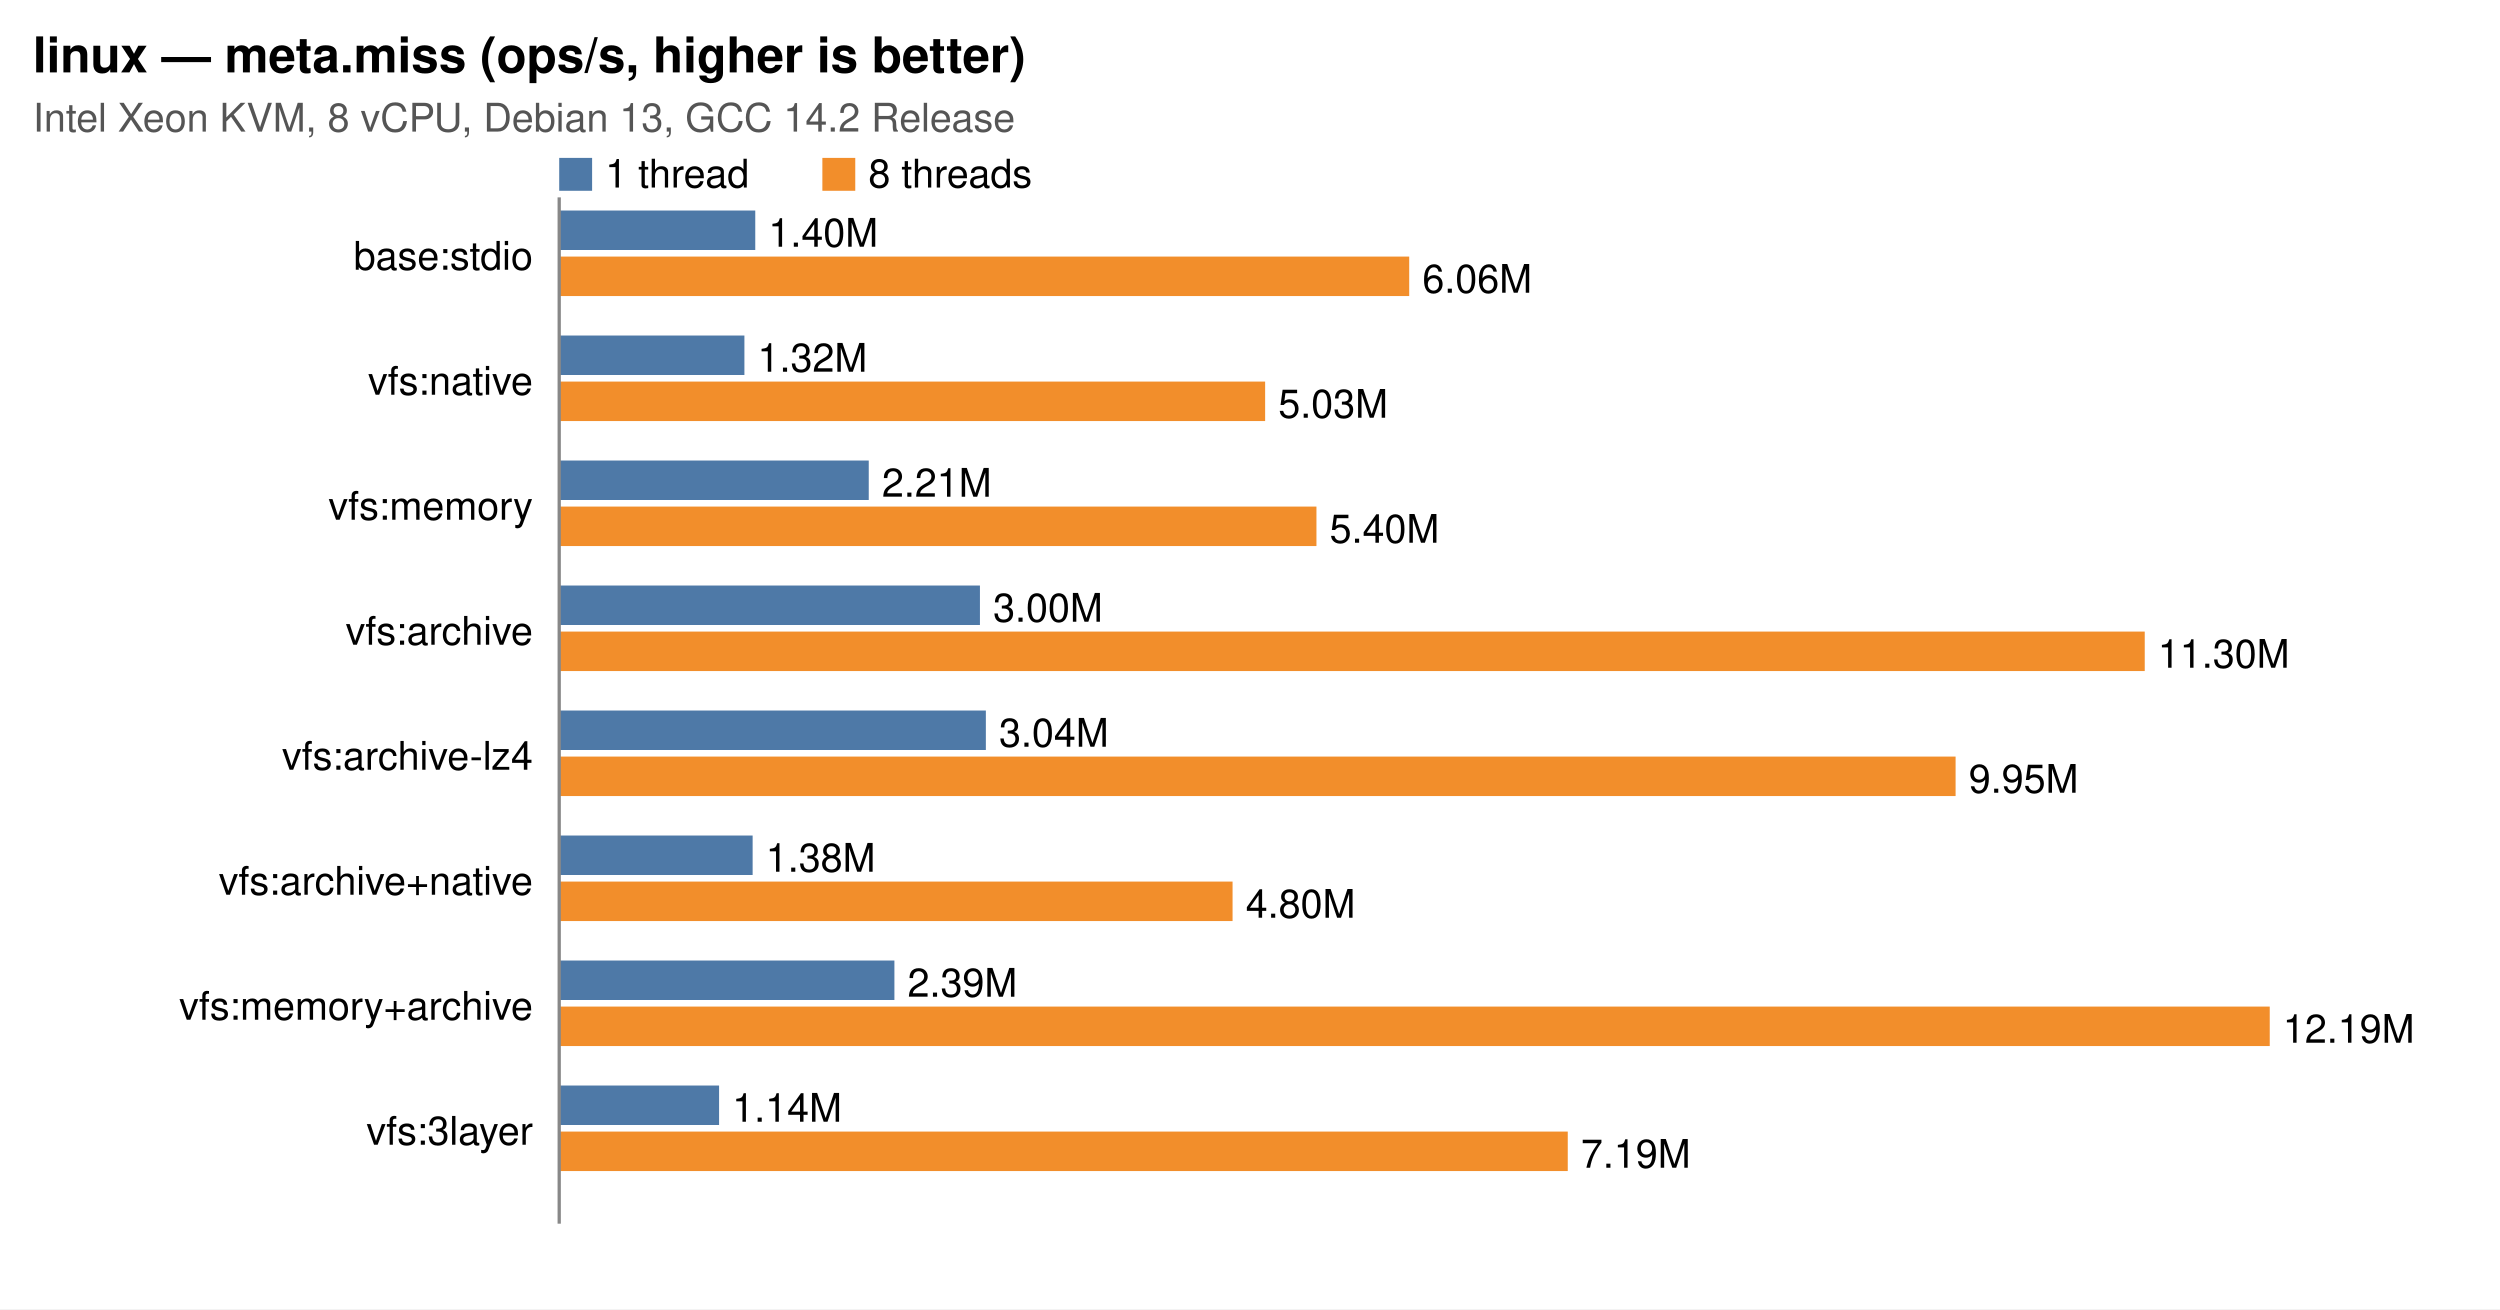
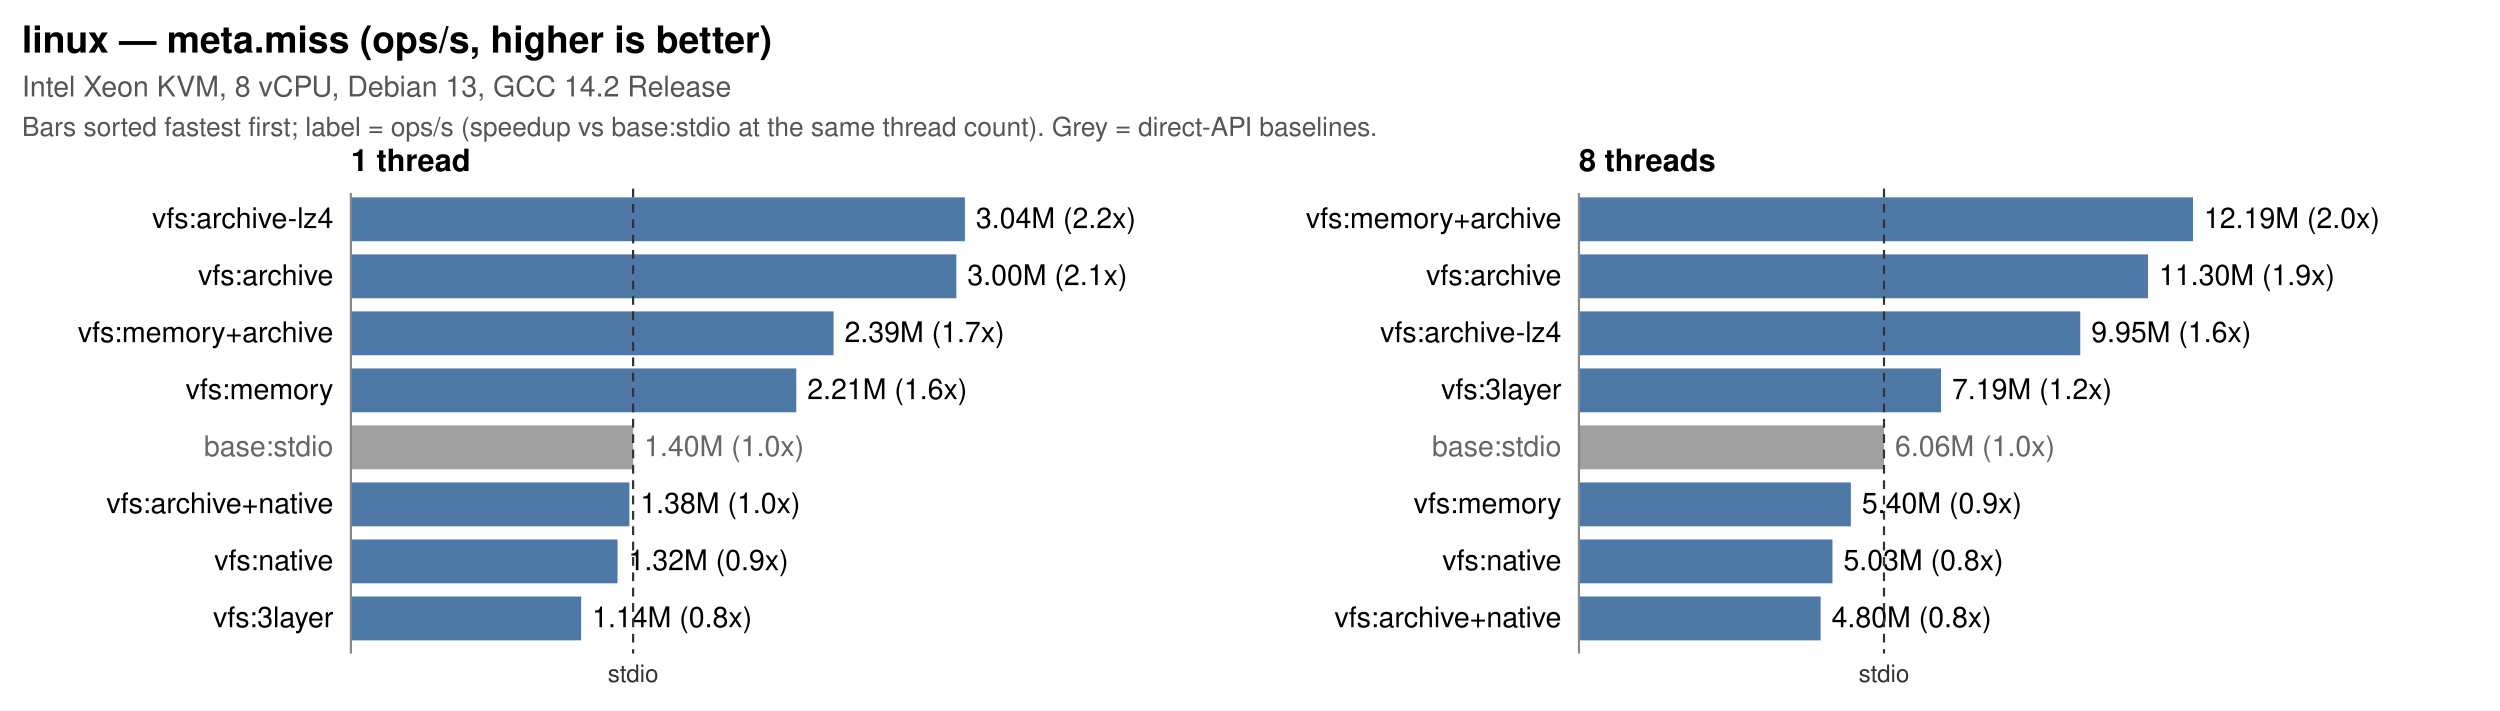
- <svg xmlns="http://www.w3.org/2000/svg" width="760" height="398" font-family="Segoe UI,Helvetica,Arial,sans-serif" font-size="12">
+ <svg xmlns="http://www.w3.org/2000/svg" width="1140" height="324" font-family="Segoe UI,Helvetica,Arial,sans-serif" font-size="13">
  <rect width="100%" height="100%" fill="white" />
-   <text x="10" y="22" font-size="15" font-weight="bold">linux — meta.miss (ops/s, higher is better)</text>
-   <text x="10" y="40" fill="#555">Intel Xeon KVM, 8 vCPU, Debian 13, GCC 14.2 Release</text>
-   <rect x="170" y="48" width="10" height="10" fill="#4e79a7" />
-   <text x="184" y="57">1 thread</text>
-   <rect x="250" y="48" width="10" height="10" fill="#f28e2b" />
-   <text x="264" y="57">8 threads</text>
-   <text x="162" y="82" text-anchor="end">base:stdio</text>
-   <rect x="170" y="64" width="59.6" height="12" fill="#4e79a7" />
-   <text x="233.6" y="75">1.40M</text>
-   <rect x="170" y="78" width="258.4" height="12" fill="#f28e2b" />
-   <text x="432.4" y="89">6.06M</text>
-   <text x="162" y="120" text-anchor="end">vfs:native</text>
-   <rect x="170" y="102" width="56.3" height="12" fill="#4e79a7" />
-   <text x="230.3" y="113">1.32M</text>
-   <rect x="170" y="116" width="214.6" height="12" fill="#f28e2b" />
-   <text x="388.6" y="127">5.03M</text>
-   <text x="162" y="158" text-anchor="end">vfs:memory</text>
-   <rect x="170" y="140" width="94.1" height="12" fill="#4e79a7" />
-   <text x="268.1" y="151">2.21M</text>
-   <rect x="170" y="154" width="230.2" height="12" fill="#f28e2b" />
-   <text x="404.2" y="165">5.40M</text>
-   <text x="162" y="196" text-anchor="end">vfs:archive</text>
-   <rect x="170" y="178" width="127.9" height="12" fill="#4e79a7" />
-   <text x="301.9" y="189">3.00M</text>
-   <rect x="170" y="192" width="482.0" height="12" fill="#f28e2b" />
-   <text x="656.0" y="203">11.30M</text>
-   <text x="162" y="234" text-anchor="end">vfs:archive-lz4</text>
-   <rect x="170" y="216" width="129.7" height="12" fill="#4e79a7" />
-   <text x="303.7" y="227">3.04M</text>
-   <rect x="170" y="230" width="424.5" height="12" fill="#f28e2b" />
-   <text x="598.5" y="241">9.95M</text>
-   <text x="162" y="272" text-anchor="end">vfs:archive+native</text>
-   <rect x="170" y="254" width="58.8" height="12" fill="#4e79a7" />
-   <text x="232.8" y="265">1.38M</text>
-   <rect x="170" y="268" width="204.7" height="12" fill="#f28e2b" />
-   <text x="378.7" y="279">4.80M</text>
-   <text x="162" y="310" text-anchor="end">vfs:memory+archive</text>
-   <rect x="170" y="292" width="101.9" height="12" fill="#4e79a7" />
-   <text x="275.9" y="303">2.39M</text>
-   <rect x="170" y="306" width="520.0" height="12" fill="#f28e2b" />
-   <text x="694.0" y="317">12.19M</text>
-   <text x="162" y="348" text-anchor="end">vfs:3layer</text>
-   <rect x="170" y="330" width="48.6" height="12" fill="#4e79a7" />
-   <text x="222.6" y="341">1.14M</text>
-   <rect x="170" y="344" width="306.6" height="12" fill="#f28e2b" />
-   <text x="480.6" y="355">7.19M</text>
-   <line x1="170" y1="60" x2="170" y2="372" stroke="#888" />
+   <text x="10" y="24" font-size="17" font-weight="bold">linux — meta.miss (ops/s, higher is better)</text>
+   <text x="10" y="44" fill="#555">Intel Xeon KVM, 8 vCPU, Debian 13, GCC 14.2 Release</text>
+   <text x="10" y="62" font-size="12" fill="#555">Bars sorted fastest first; label = ops/s (speedup vs base:stdio at the same thread count). Grey = direct-API baselines.</text>
+   <text x="160" y="78" font-size="14" font-weight="bold">1 thread</text>
+   <text x="152" y="104" text-anchor="end">vfs:archive-lz4</text>
+   <rect x="160" y="90" width="280.0" height="20" fill="#4e79a7" />
+   <text x="445.0" y="104">3.04M  (2.2x)</text>
+   <text x="152" y="130" text-anchor="end">vfs:archive</text>
+   <rect x="160" y="116" width="276.1" height="20" fill="#4e79a7" />
+   <text x="441.1" y="130">3.00M  (2.1x)</text>
+   <text x="152" y="156" text-anchor="end">vfs:memory+archive</text>
+   <rect x="160" y="142" width="220.1" height="20" fill="#4e79a7" />
+   <text x="385.1" y="156">2.39M  (1.7x)</text>
+   <text x="152" y="182" text-anchor="end">vfs:memory</text>
+   <rect x="160" y="168" width="203.1" height="20" fill="#4e79a7" />
+   <text x="368.1" y="182">2.21M  (1.6x)</text>
+   <text x="152" y="208" text-anchor="end" fill="#666">base:stdio</text>
+   <rect x="160" y="194" width="128.7" height="20" fill="#a0a0a0" />
+   <text x="293.7" y="208" fill="#666">1.40M  (1.0x)</text>
+   <text x="152" y="234" text-anchor="end">vfs:archive+native</text>
+   <rect x="160" y="220" width="127.0" height="20" fill="#4e79a7" />
+   <text x="292.0" y="234">1.38M  (1.0x)</text>
+   <text x="152" y="260" text-anchor="end">vfs:native</text>
+   <rect x="160" y="246" width="121.6" height="20" fill="#4e79a7" />
+   <text x="286.6" y="260">1.32M  (0.9x)</text>
+   <text x="152" y="286" text-anchor="end">vfs:3layer</text>
+   <rect x="160" y="272" width="105.0" height="20" fill="#4e79a7" />
+   <text x="270.0" y="286">1.14M  (0.8x)</text>
+   <line x1="160" y1="88" x2="160" y2="298" stroke="#888" />
+   <line x1="288.7" y1="86" x2="288.7" y2="298" stroke="#333" stroke-dasharray="4,3" />
+   <text x="288.7" y="311" font-size="11" fill="#333" text-anchor="middle">stdio</text>
+   <text x="720" y="78" font-size="14" font-weight="bold">8 threads</text>
+   <text x="712" y="104" text-anchor="end">vfs:memory+archive</text>
+   <rect x="720" y="90" width="280.0" height="20" fill="#4e79a7" />
+   <text x="1005.0" y="104">12.19M  (2.0x)</text>
+   <text x="712" y="130" text-anchor="end">vfs:archive</text>
+   <rect x="720" y="116" width="259.5" height="20" fill="#4e79a7" />
+   <text x="984.5" y="130">11.30M  (1.9x)</text>
+   <text x="712" y="156" text-anchor="end">vfs:archive-lz4</text>
+   <rect x="720" y="142" width="228.6" height="20" fill="#4e79a7" />
+   <text x="953.6" y="156">9.95M  (1.6x)</text>
+   <text x="712" y="182" text-anchor="end">vfs:3layer</text>
+   <rect x="720" y="168" width="165.1" height="20" fill="#4e79a7" />
+   <text x="890.1" y="182">7.19M  (1.2x)</text>
+   <text x="712" y="208" text-anchor="end" fill="#666">base:stdio</text>
+   <rect x="720" y="194" width="139.1" height="20" fill="#a0a0a0" />
+   <text x="864.1" y="208" fill="#666">6.06M  (1.0x)</text>
+   <text x="712" y="234" text-anchor="end">vfs:memory</text>
+   <rect x="720" y="220" width="124.0" height="20" fill="#4e79a7" />
+   <text x="849.0" y="234">5.40M  (0.9x)</text>
+   <text x="712" y="260" text-anchor="end">vfs:native</text>
+   <rect x="720" y="246" width="115.6" height="20" fill="#4e79a7" />
+   <text x="840.6" y="260">5.03M  (0.8x)</text>
+   <text x="712" y="286" text-anchor="end">vfs:archive+native</text>
+   <rect x="720" y="272" width="110.2" height="20" fill="#4e79a7" />
+   <text x="835.2" y="286">4.80M  (0.8x)</text>
+   <line x1="720" y1="88" x2="720" y2="298" stroke="#888" />
+   <line x1="859.1" y1="86" x2="859.1" y2="298" stroke="#333" stroke-dasharray="4,3" />
+   <text x="859.1" y="311" font-size="11" fill="#333" text-anchor="middle">stdio</text>
</svg>
